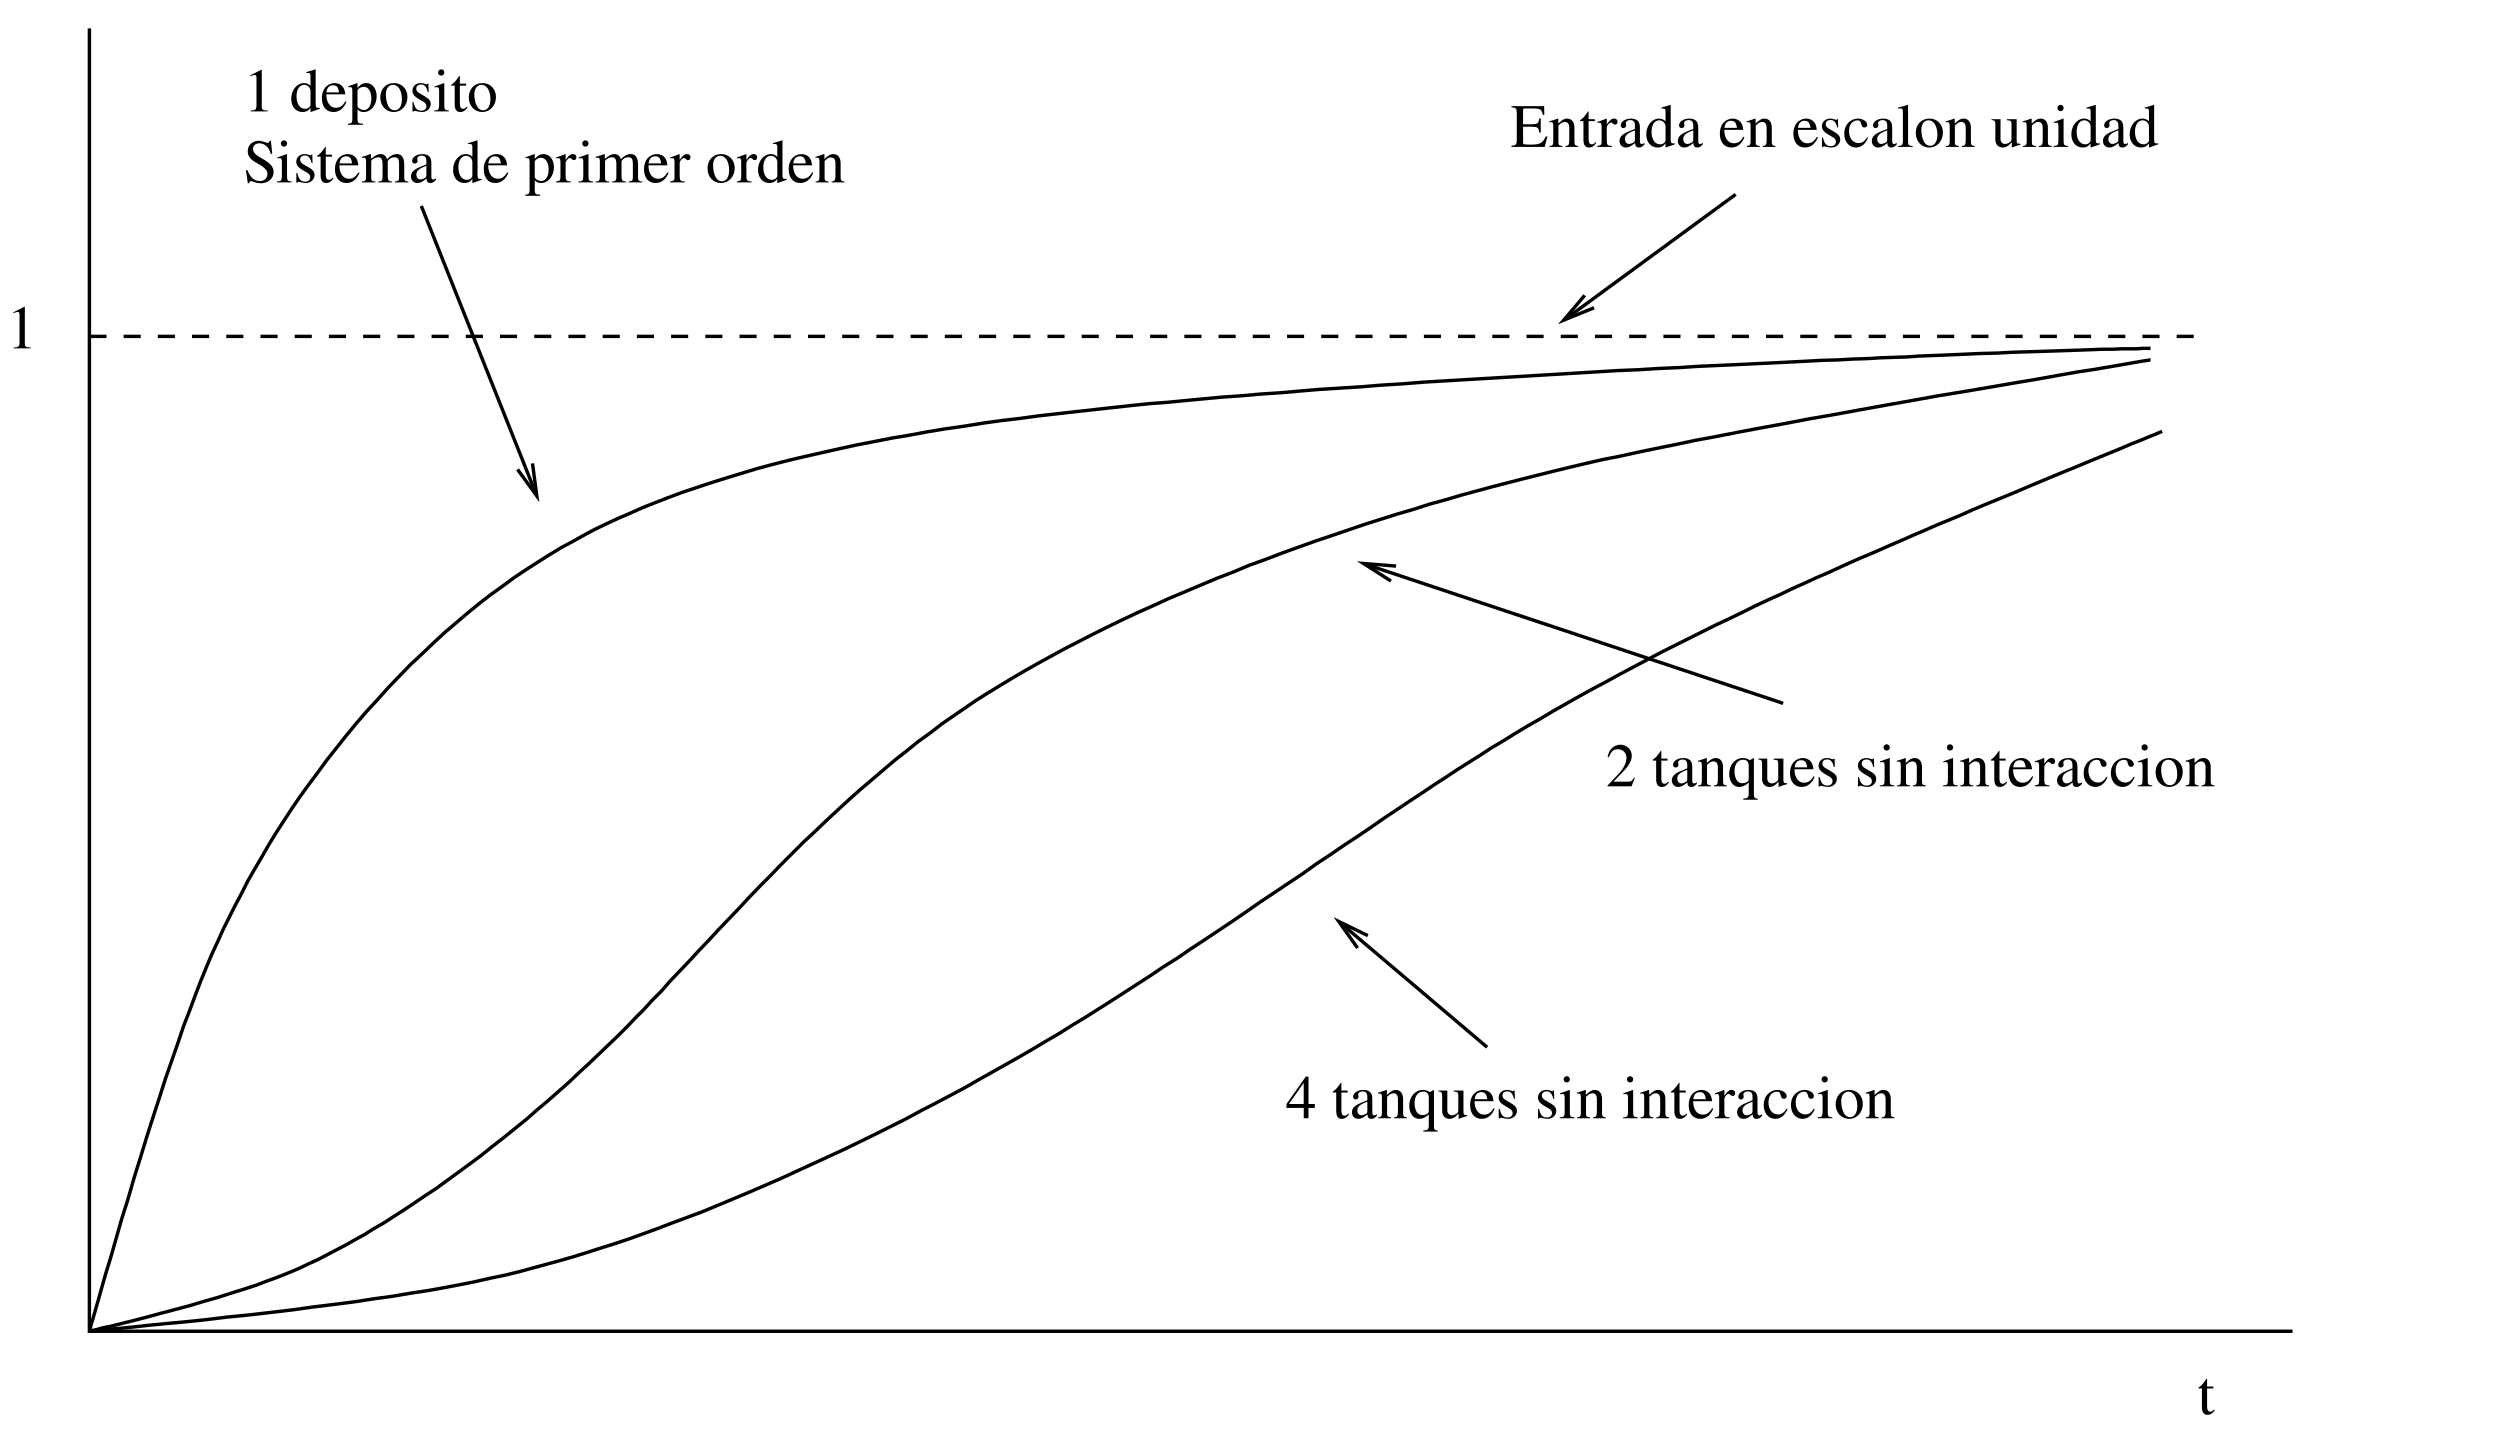
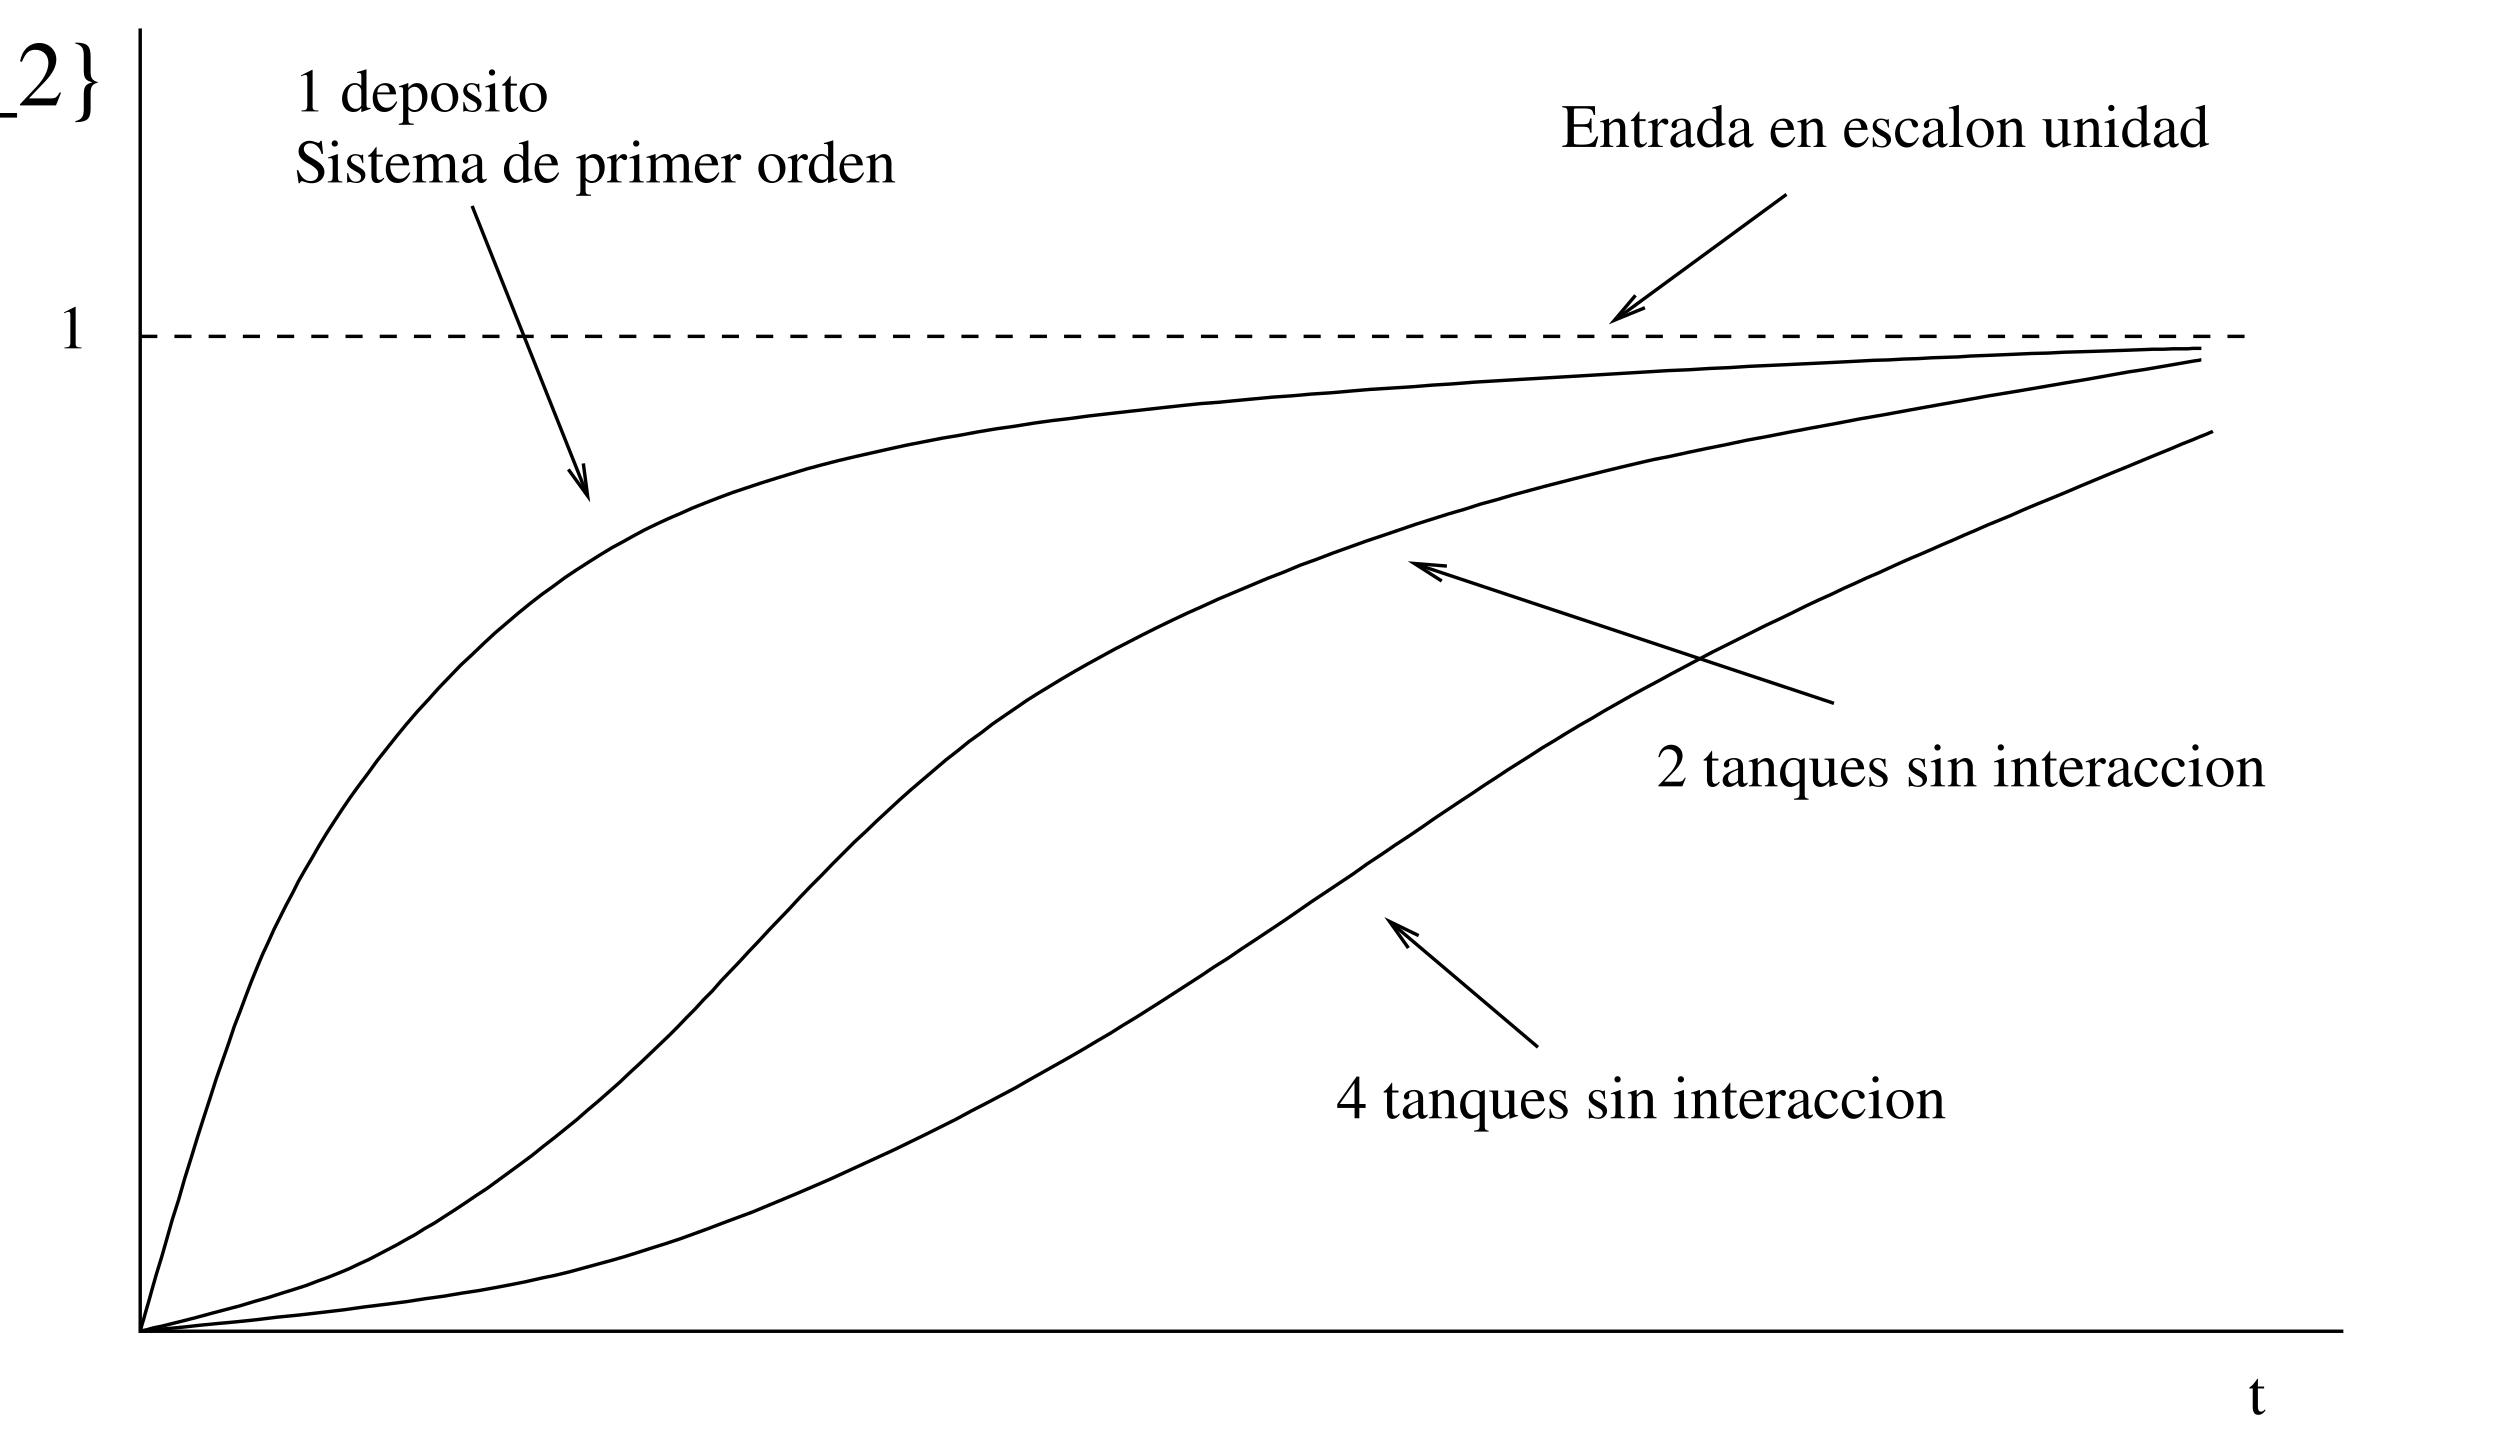
- <svg xmlns="http://www.w3.org/2000/svg" width="369pt" height="213pt" viewBox="3467 1467 5845 3367">
-   <g fill="none">
-     <text xml:space="preserve" x="3600" y="1710" fill="#000000" font-family="Times" font-style="normal" font-weight="normal" font-size="216" text-anchor="end">\frac{h<tspan font-size="144" baseline-shift="sub">2</tspan>{K<tspan font-size="144" baseline-shift="sub">2</tspan>
-     </text>
-     <polyline points=" 3676,2250 8605,2250" stroke="#000000" stroke-width="8px" stroke-dasharray="40 40" />
-     <defs>
+ <svg xmlns="http://www.w3.org/2000/svg" width="369pt" height="213pt" viewBox="3467 1467 5845 3367" version="1.1" id="svg78">
+   <defs id="defs82" />
+   <g fill="none" id="g76">
+     <text xml:space="preserve" x="3718.801" y="1710" fill="#000000" font-family="Times" font-style="normal" font-weight="normal" font-size="216px" text-anchor="end" id="text14">\frac{h_2}{K_2}</text>
+     <polyline points=" 3676,2250 8605,2250" stroke="#000000" stroke-width="8px" stroke-dasharray="40, 40" id="polyline16" transform="translate(118.8008)" />
+     <defs id="defs21">
      <clipPath id="cp0">
-         <path clip-rule="evenodd" d="M 3467,1467 H 9312 V 4834 H 3467 z   M 4712,2547 4722,2623 4677,2561 4724,2647 4737,2642z" />
+         <path clip-rule="evenodd" d="M 3467,1467 H 9312 V 4834 H 3467 z   M 4712,2547 4722,2623 4677,2561 4724,2647 4737,2642z" id="path18" />
      </clipPath>
    </defs>
-     <polyline points=" 4452,1945 4728,2638" clip-path="url(#cp0)" stroke="#000000" stroke-width="8px" />
-     <polyline points=" 4712,2547 4722,2623 4677,2561" stroke="#000000" stroke-width="8px" stroke-miterlimit="8" />
-     <defs>
+     <polyline points=" 4452,1945 4728,2638" clip-path="url(#cp0)" stroke="#000000" stroke-width="8px" id="polyline23" transform="translate(118.8008)" />
+     <polyline points=" 4712,2547 4722,2623 4677,2561" stroke="#000000" stroke-width="8px" stroke-miterlimit="8" id="polyline25" transform="translate(118.8008)" />
+     <defs id="defs30">
      <clipPath id="cp1">
-         <path clip-rule="evenodd" d="M 3467,1467 H 9312 V 4834 H 3467 z   M 6719,2822 6655,2781 6731,2787 6635,2767 6630,2780z" />
+         <path clip-rule="evenodd" d="M 3467,1467 H 9312 V 4834 H 3467 z   M 6719,2822 6655,2781 6731,2787 6635,2767 6630,2780z" id="path27" />
      </clipPath>
    </defs>
-     <polyline points=" 7636,3108 6639,2776" clip-path="url(#cp1)" stroke="#000000" stroke-width="8px" />
-     <polyline points=" 6719,2822 6655,2781 6731,2787" stroke="#000000" stroke-width="8px" stroke-miterlimit="8" />
-     <defs>
+     <polyline points=" 7636,3108 6639,2776" clip-path="url(#cp1)" stroke="#000000" stroke-width="8px" id="polyline32" transform="translate(118.8008)" />
+     <polyline points=" 6719,2822 6655,2781 6731,2787" stroke="#000000" stroke-width="8px" stroke-miterlimit="8" id="polyline34" transform="translate(118.8008)" />
+     <defs id="defs39">
      <clipPath id="cp2">
-         <path clip-rule="evenodd" d="M 3467,1467 H 9312 V 4834 H 3467 z   M 6641,3680 6597,3618 6665,3651 6583,3597 6574,3608z" />
+         <path clip-rule="evenodd" d="M 3467,1467 H 9312 V 4834 H 3467 z   M 6641,3680 6597,3618 6665,3651 6583,3597 6574,3608z" id="path36" />
      </clipPath>
    </defs>
-     <polyline points=" 6944,3912 6584,3607" clip-path="url(#cp2)" stroke="#000000" stroke-width="8px" />
-     <polyline points=" 6641,3680 6597,3618 6665,3651" stroke="#000000" stroke-width="8px" stroke-miterlimit="8" />
-     <defs>
+     <polyline points=" 6944,3912 6584,3607" clip-path="url(#cp2)" stroke="#000000" stroke-width="8px" id="polyline41" transform="translate(118.8008)" />
+     <polyline points=" 6641,3680 6597,3618 6665,3651" stroke="#000000" stroke-width="8px" stroke-miterlimit="8" id="polyline43" transform="translate(118.8008)" />
+     <defs id="defs48">
      <clipPath id="cp3">
-         <path clip-rule="evenodd" d="M 3467,1467 H 9312 V 4834 H 3467 z   M 7194,2183 7123,2212 7172,2154 7101,2221 7109,2231z" />
+         <path clip-rule="evenodd" d="M 3467,1467 H 9312 V 4834 H 3467 z   M 7194,2183 7123,2212 7172,2154 7101,2221 7109,2231z" id="path45" />
      </clipPath>
    </defs>
-     <polyline points=" 7525,1918 7110,2222" clip-path="url(#cp3)" stroke="#000000" stroke-width="8px" />
-     <polyline points=" 7194,2183 7123,2212 7172,2154" stroke="#000000" stroke-width="8px" stroke-miterlimit="8" />
-     <polyline points=" 3676,4576 3677,4574 3678,4569 3680,4561 3684,4548 3689,4530  3696,4506 3704,4477 3714,4442 3726,4403 3738,4361 3751,4315 3766,4268 3780,4219  3795,4171 3810,4122 3825,4075 3840,4029 3854,3985 3869,3942 3883,3902 3896,3863  3910,3827 3923,3792 3936,3758 3949,3726 3962,3695 3976,3665 3989,3636 4003,3608  4017,3580 4032,3552 4046,3524 4062,3496 4078,3469 4094,3441 4111,3413 4129,3385  4148,3356 4167,3328 4188,3299 4209,3271 4230,3242 4253,3213 4276,3184 4299,3156  4324,3127 4349,3100 4374,3072 4400,3045 4426,3018 4453,2993 4479,2968 4506,2943  4533,2920 4560,2897 4587,2875 4614,2854 4642,2834 4669,2814 4696,2796 4724,2778  4751,2761 4779,2744 4805,2730 4830,2716 4856,2702 4883,2689 4911,2676 4939,2664  4968,2651 4998,2639 5029,2627 5061,2615 5094,2604 5127,2593 5162,2582 5198,2571  5234,2560 5271,2550 5310,2540 5348,2531 5388,2522 5428,2513 5469,2504 5510,2496  5551,2488 5593,2481 5636,2473 5678,2466 5721,2460 5764,2453 5807,2447 5850,2442  5894,2436 5938,2431 5982,2426 6027,2421 6072,2416 6118,2411 6157,2407 6198,2404  6239,2400 6281,2396 6324,2392 6368,2389 6412,2385 6458,2382 6504,2378 6551,2374  6599,2371 6647,2368 6696,2364 6745,2361 6795,2357 6846,2354 6896,2351 6947,2348  6998,2345 7049,2342 7099,2339 7149,2336 7199,2333 7248,2330 7297,2328 7345,2325  7392,2323 7438,2320 7483,2318 7527,2316 7569,2314 7611,2312 7651,2310 7690,2308  7727,2306 7764,2305 7799,2303 7832,2302 7865,2300 7896,2299 7926,2298 7954,2296  8006,2294 8053,2292 8097,2290 8137,2289 8174,2287 8209,2286 8242,2285 8273,2284  8303,2283 8331,2282 8358,2281 8383,2280 8407,2280 8429,2279 8447,2279 8463,2279  8476,2278 8485,2278 8490,2278 8494,2278 8495,2278" stroke="#000000" stroke-width="8px" stroke-linejoin="bevel" />
-     <polyline points=" 3676,4576 3678,4575 3684,4574 3693,4572 3707,4568 3727,4564  3751,4558 3779,4551 3810,4543 3843,4534 3877,4525 3911,4516 3944,4506 3976,4497  4007,4487 4036,4478 4064,4469 4090,4459 4115,4450 4140,4440 4164,4430 4187,4419  4211,4408 4234,4396 4255,4385 4276,4374 4297,4362 4319,4350 4341,4336 4364,4323  4387,4308 4412,4292 4436,4276 4461,4259 4487,4242 4513,4223 4539,4204 4565,4185  4592,4165 4618,4144 4645,4123 4671,4102 4697,4081 4722,4059 4747,4038 4772,4016  4797,3994 4820,3972 4844,3950 4867,3928 4890,3906 4913,3884 4933,3864 4953,3843  4973,3823 4993,3801 5014,3780 5034,3757 5056,3734 5078,3711 5100,3687 5123,3663  5146,3638 5170,3613 5194,3588 5218,3562 5243,3536 5269,3510 5294,3484 5320,3458  5346,3432 5373,3407 5399,3382 5426,3357 5452,3333 5479,3309 5506,3286 5533,3263  5560,3240 5587,3219 5614,3197 5642,3177 5669,3156 5698,3136 5723,3119 5749,3101  5776,3084 5804,3067 5832,3050 5861,3033 5891,3016 5922,2999 5953,2982 5986,2965  6019,2948 6053,2931 6088,2914 6124,2897 6160,2881 6197,2864 6235,2848 6273,2832  6311,2816 6350,2801 6388,2785 6427,2771 6466,2756 6505,2742 6544,2728 6583,2715  6621,2702 6659,2689 6697,2677 6735,2665 6773,2654 6810,2642 6847,2632 6884,2621  6921,2611 6958,2601 6993,2592 7028,2583 7064,2574 7100,2565 7137,2556 7175,2547  7214,2538 7255,2530 7296,2521 7339,2512 7384,2503 7431,2493 7480,2484 7531,2474  7584,2464 7639,2454 7696,2443 7754,2433 7814,2422 7875,2411 7937,2400 7998,2389  8059,2379 8118,2369 8176,2359 8230,2350 8280,2341 8325,2333 8365,2327 8400,2321  8429,2316 8452,2312 8469,2309 8481,2307 8489,2306 8493,2305 8495,2305" stroke="#000000" stroke-width="8px" stroke-linejoin="bevel" />
-     <polyline points=" 3676,4576 3678,4576 3683,4575 3691,4575 3705,4573 3724,4571  3749,4569 3779,4566 3815,4562 3856,4558 3900,4554 3948,4549 3997,4543 4048,4538  4100,4532 4151,4526 4201,4519 4250,4513 4297,4507 4342,4500 4386,4494 4427,4487  4467,4481 4506,4474 4543,4467 4578,4460 4613,4452 4647,4445 4680,4437 4713,4428  4746,4419 4779,4410 4810,4401 4842,4391 4873,4381 4905,4371 4938,4360 4971,4348  5004,4336 5038,4323 5073,4310 5108,4297 5144,4282 5180,4267 5216,4252 5253,4236  5290,4220 5327,4203 5364,4186 5401,4169 5438,4152 5475,4134 5512,4116 5548,4098  5584,4080 5619,4061 5654,4043 5688,4025 5722,4007 5755,3988 5787,3970 5819,3952  5851,3934 5882,3916 5912,3898 5943,3880 5973,3861 6003,3843 6033,3824 6063,3805  6094,3785 6125,3765 6156,3745 6187,3724 6219,3704 6251,3682 6283,3661 6316,3639  6349,3617 6381,3595 6414,3572 6447,3550 6480,3528 6513,3506 6545,3483 6577,3462  6609,3440 6641,3419 6672,3398 6702,3377 6732,3357 6762,3337 6791,3318 6819,3299  6847,3281 6874,3263 6901,3246 6928,3229 6954,3212 6981,3196 7010,3178 7040,3160  7070,3143 7100,3125 7130,3108 7160,3091 7191,3074 7223,3057 7254,3040 7286,3023  7318,3006 7350,2989 7382,2973 7414,2957 7446,2941 7478,2925 7510,2910 7541,2895  7571,2880 7601,2866 7630,2853 7659,2839 7686,2827 7714,2814 7740,2803 7766,2791  7790,2780 7815,2769 7839,2759 7862,2749 7889,2737 7915,2726 7942,2714 7968,2703  7995,2691 8022,2680 8051,2668 8080,2655 8111,2642 8143,2629 8177,2615 8212,2600  8248,2585 8284,2570 8321,2555 8357,2540 8391,2526 8423,2513 8451,2501 8474,2492  8493,2484 8506,2479 8515,2475 8520,2473 8522,2472" stroke="#000000" stroke-width="8px" stroke-linejoin="bevel" />
-     <text xml:space="preserve" x="3482" y="2278" fill="#000000" font-family="Times" font-style="normal" font-weight="normal" font-size="144" text-anchor="start">1</text>
-     <text xml:space="preserve" x="4036" y="1890" fill="#000000" font-family="Times" font-style="normal" font-weight="normal" font-size="144" text-anchor="start">Sistema de primer orden</text>
-     <text xml:space="preserve" x="4036" y="1724" fill="#000000" font-family="Times" font-style="normal" font-weight="normal" font-size="144" text-anchor="start">1 deposito</text>
-     <text xml:space="preserve" x="6999" y="1807" fill="#000000" font-family="Times" font-style="normal" font-weight="normal" font-size="144" text-anchor="start">Entrada en escalon unidad</text>
-     <text xml:space="preserve" x="7221" y="3302" fill="#000000" font-family="Times" font-style="normal" font-weight="normal" font-size="144" text-anchor="start">2 tanques sin interaccion</text>
-     <text xml:space="preserve" x="6473" y="4078" fill="#000000" font-family="Times" font-style="normal" font-weight="normal" font-size="144" text-anchor="start">4 tanques sin interaccion</text>
-     <text xml:space="preserve" x="8605" y="4770" fill="#000000" font-family="Times" font-style="normal" font-weight="normal" font-size="144" text-anchor="start">t</text>
-     <polyline points=" 3676,1530 3676,4576 8827,4576" stroke="#000000" stroke-width="8px" />
+     <polyline points=" 7525,1918 7110,2222" clip-path="url(#cp3)" stroke="#000000" stroke-width="8px" id="polyline50" transform="translate(118.8008)" />
+     <polyline points=" 7194,2183 7123,2212 7172,2154" stroke="#000000" stroke-width="8px" stroke-miterlimit="8" id="polyline52" transform="translate(118.8008)" />
+     <polyline points=" 3676,4576 3677,4574 3678,4569 3680,4561 3684,4548 3689,4530  3696,4506 3704,4477 3714,4442 3726,4403 3738,4361 3751,4315 3766,4268 3780,4219  3795,4171 3810,4122 3825,4075 3840,4029 3854,3985 3869,3942 3883,3902 3896,3863  3910,3827 3923,3792 3936,3758 3949,3726 3962,3695 3976,3665 3989,3636 4003,3608  4017,3580 4032,3552 4046,3524 4062,3496 4078,3469 4094,3441 4111,3413 4129,3385  4148,3356 4167,3328 4188,3299 4209,3271 4230,3242 4253,3213 4276,3184 4299,3156  4324,3127 4349,3100 4374,3072 4400,3045 4426,3018 4453,2993 4479,2968 4506,2943  4533,2920 4560,2897 4587,2875 4614,2854 4642,2834 4669,2814 4696,2796 4724,2778  4751,2761 4779,2744 4805,2730 4830,2716 4856,2702 4883,2689 4911,2676 4939,2664  4968,2651 4998,2639 5029,2627 5061,2615 5094,2604 5127,2593 5162,2582 5198,2571  5234,2560 5271,2550 5310,2540 5348,2531 5388,2522 5428,2513 5469,2504 5510,2496  5551,2488 5593,2481 5636,2473 5678,2466 5721,2460 5764,2453 5807,2447 5850,2442  5894,2436 5938,2431 5982,2426 6027,2421 6072,2416 6118,2411 6157,2407 6198,2404  6239,2400 6281,2396 6324,2392 6368,2389 6412,2385 6458,2382 6504,2378 6551,2374  6599,2371 6647,2368 6696,2364 6745,2361 6795,2357 6846,2354 6896,2351 6947,2348  6998,2345 7049,2342 7099,2339 7149,2336 7199,2333 7248,2330 7297,2328 7345,2325  7392,2323 7438,2320 7483,2318 7527,2316 7569,2314 7611,2312 7651,2310 7690,2308  7727,2306 7764,2305 7799,2303 7832,2302 7865,2300 7896,2299 7926,2298 7954,2296  8006,2294 8053,2292 8097,2290 8137,2289 8174,2287 8209,2286 8242,2285 8273,2284  8303,2283 8331,2282 8358,2281 8383,2280 8407,2280 8429,2279 8447,2279 8463,2279  8476,2278 8485,2278 8490,2278 8494,2278 8495,2278" stroke="#000000" stroke-width="8px" stroke-linejoin="bevel" id="polyline54" transform="translate(118.8008)" />
+     <polyline points=" 3676,4576 3678,4575 3684,4574 3693,4572 3707,4568 3727,4564  3751,4558 3779,4551 3810,4543 3843,4534 3877,4525 3911,4516 3944,4506 3976,4497  4007,4487 4036,4478 4064,4469 4090,4459 4115,4450 4140,4440 4164,4430 4187,4419  4211,4408 4234,4396 4255,4385 4276,4374 4297,4362 4319,4350 4341,4336 4364,4323  4387,4308 4412,4292 4436,4276 4461,4259 4487,4242 4513,4223 4539,4204 4565,4185  4592,4165 4618,4144 4645,4123 4671,4102 4697,4081 4722,4059 4747,4038 4772,4016  4797,3994 4820,3972 4844,3950 4867,3928 4890,3906 4913,3884 4933,3864 4953,3843  4973,3823 4993,3801 5014,3780 5034,3757 5056,3734 5078,3711 5100,3687 5123,3663  5146,3638 5170,3613 5194,3588 5218,3562 5243,3536 5269,3510 5294,3484 5320,3458  5346,3432 5373,3407 5399,3382 5426,3357 5452,3333 5479,3309 5506,3286 5533,3263  5560,3240 5587,3219 5614,3197 5642,3177 5669,3156 5698,3136 5723,3119 5749,3101  5776,3084 5804,3067 5832,3050 5861,3033 5891,3016 5922,2999 5953,2982 5986,2965  6019,2948 6053,2931 6088,2914 6124,2897 6160,2881 6197,2864 6235,2848 6273,2832  6311,2816 6350,2801 6388,2785 6427,2771 6466,2756 6505,2742 6544,2728 6583,2715  6621,2702 6659,2689 6697,2677 6735,2665 6773,2654 6810,2642 6847,2632 6884,2621  6921,2611 6958,2601 6993,2592 7028,2583 7064,2574 7100,2565 7137,2556 7175,2547  7214,2538 7255,2530 7296,2521 7339,2512 7384,2503 7431,2493 7480,2484 7531,2474  7584,2464 7639,2454 7696,2443 7754,2433 7814,2422 7875,2411 7937,2400 7998,2389  8059,2379 8118,2369 8176,2359 8230,2350 8280,2341 8325,2333 8365,2327 8400,2321  8429,2316 8452,2312 8469,2309 8481,2307 8489,2306 8493,2305 8495,2305" stroke="#000000" stroke-width="8px" stroke-linejoin="bevel" id="polyline56" transform="translate(118.8008)" />
+     <polyline points=" 3676,4576 3678,4576 3683,4575 3691,4575 3705,4573 3724,4571  3749,4569 3779,4566 3815,4562 3856,4558 3900,4554 3948,4549 3997,4543 4048,4538  4100,4532 4151,4526 4201,4519 4250,4513 4297,4507 4342,4500 4386,4494 4427,4487  4467,4481 4506,4474 4543,4467 4578,4460 4613,4452 4647,4445 4680,4437 4713,4428  4746,4419 4779,4410 4810,4401 4842,4391 4873,4381 4905,4371 4938,4360 4971,4348  5004,4336 5038,4323 5073,4310 5108,4297 5144,4282 5180,4267 5216,4252 5253,4236  5290,4220 5327,4203 5364,4186 5401,4169 5438,4152 5475,4134 5512,4116 5548,4098  5584,4080 5619,4061 5654,4043 5688,4025 5722,4007 5755,3988 5787,3970 5819,3952  5851,3934 5882,3916 5912,3898 5943,3880 5973,3861 6003,3843 6033,3824 6063,3805  6094,3785 6125,3765 6156,3745 6187,3724 6219,3704 6251,3682 6283,3661 6316,3639  6349,3617 6381,3595 6414,3572 6447,3550 6480,3528 6513,3506 6545,3483 6577,3462  6609,3440 6641,3419 6672,3398 6702,3377 6732,3357 6762,3337 6791,3318 6819,3299  6847,3281 6874,3263 6901,3246 6928,3229 6954,3212 6981,3196 7010,3178 7040,3160  7070,3143 7100,3125 7130,3108 7160,3091 7191,3074 7223,3057 7254,3040 7286,3023  7318,3006 7350,2989 7382,2973 7414,2957 7446,2941 7478,2925 7510,2910 7541,2895  7571,2880 7601,2866 7630,2853 7659,2839 7686,2827 7714,2814 7740,2803 7766,2791  7790,2780 7815,2769 7839,2759 7862,2749 7889,2737 7915,2726 7942,2714 7968,2703  7995,2691 8022,2680 8051,2668 8080,2655 8111,2642 8143,2629 8177,2615 8212,2600  8248,2585 8284,2570 8321,2555 8357,2540 8391,2526 8423,2513 8451,2501 8474,2492  8493,2484 8506,2479 8515,2475 8520,2473 8522,2472" stroke="#000000" stroke-width="8px" stroke-linejoin="bevel" id="polyline58" transform="translate(118.8008)" />
+     <text xml:space="preserve" x="3600.801" y="2278" fill="#000000" font-family="Times" font-style="normal" font-weight="normal" font-size="144px" text-anchor="start" id="text60">1</text>
+     <text xml:space="preserve" x="4154.801" y="1890" fill="#000000" font-family="Times" font-style="normal" font-weight="normal" font-size="144px" text-anchor="start" id="text62">Sistema de primer orden</text>
+     <text xml:space="preserve" x="4154.801" y="1724" fill="#000000" font-family="Times" font-style="normal" font-weight="normal" font-size="144px" text-anchor="start" id="text64">1 deposito</text>
+     <text xml:space="preserve" x="7117.801" y="1807" fill="#000000" font-family="Times" font-style="normal" font-weight="normal" font-size="144px" text-anchor="start" id="text66">Entrada en escalon unidad</text>
+     <text xml:space="preserve" x="7339.801" y="3302" fill="#000000" font-family="Times" font-style="normal" font-weight="normal" font-size="144px" text-anchor="start" id="text68">2 tanques sin interaccion</text>
+     <text xml:space="preserve" x="6591.801" y="4078" fill="#000000" font-family="Times" font-style="normal" font-weight="normal" font-size="144px" text-anchor="start" id="text70">4 tanques sin interaccion</text>
+     <text xml:space="preserve" x="8723.799" y="4770" fill="#000000" font-family="Times" font-style="normal" font-weight="normal" font-size="144px" text-anchor="start" id="text72">t</text>
+     <polyline points=" 3676,1530 3676,4576 8827,4576" stroke="#000000" stroke-width="8px" id="polyline74" transform="translate(118.8008)" />
  </g>
</svg>
